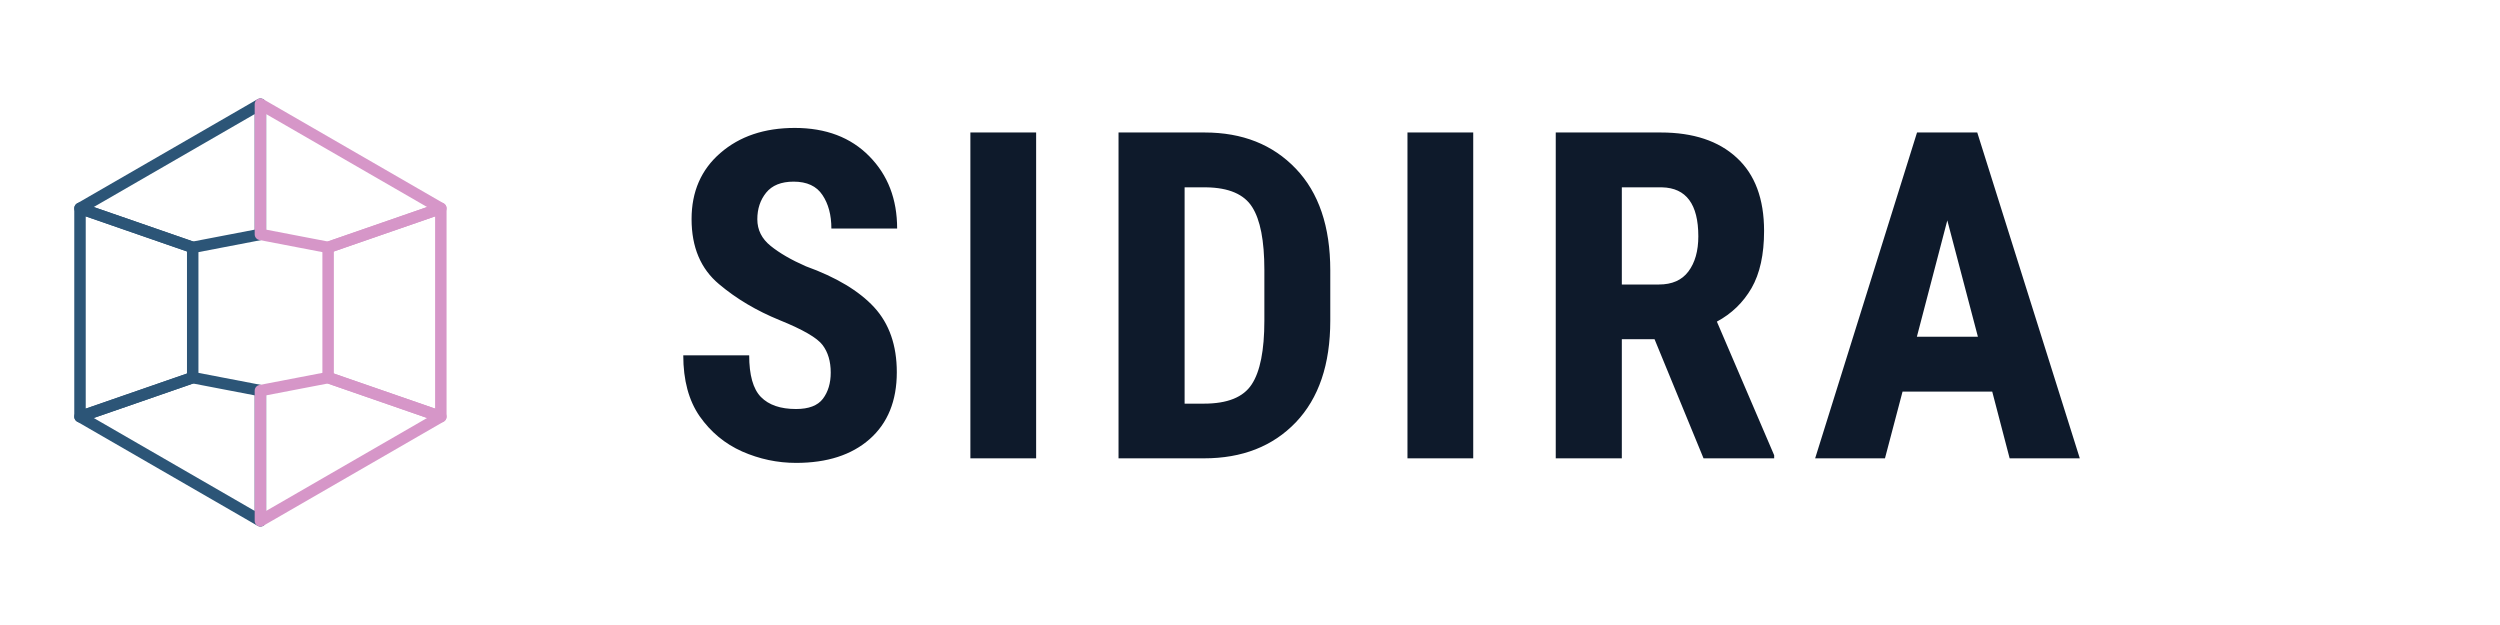
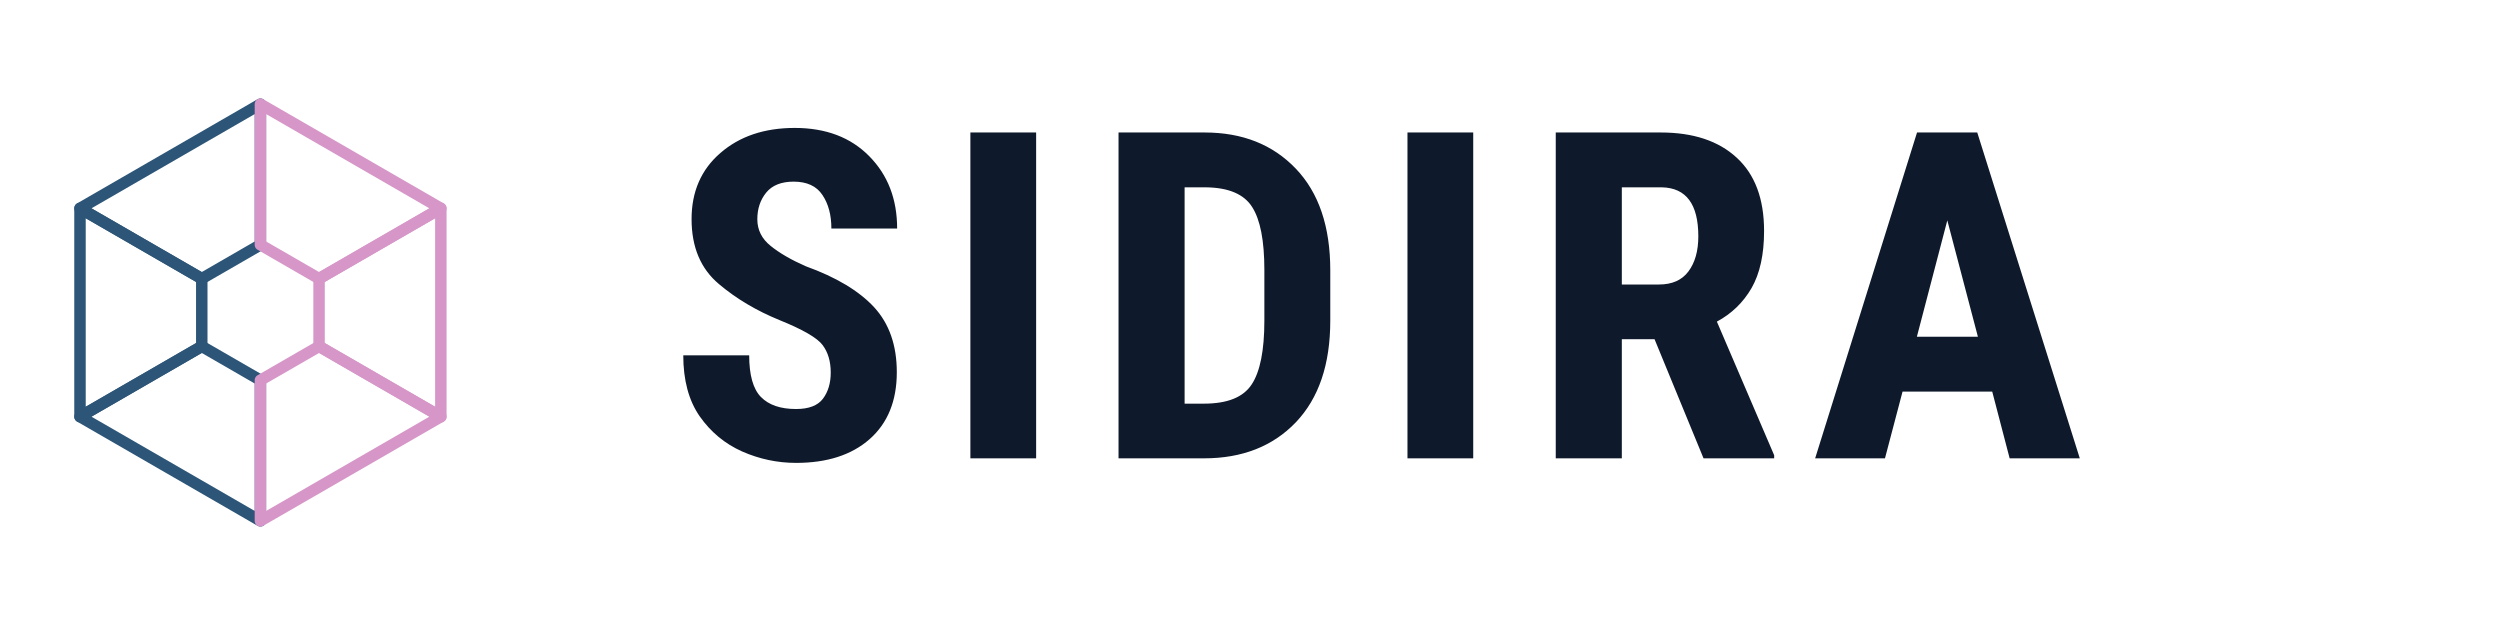
<svg xmlns="http://www.w3.org/2000/svg" viewBox="0 0 240 60" role="img" aria-labelledby="title desc" fill="none">
  <g transform="translate(0 5) scale(0.5)" stroke-width="2.2" stroke-linejoin="round" fill="none">
    <g stroke="#2C5577">
-       <polygon points="50,90 15.36,70 37,62.5 50,65" />
-       <polygon points="15.36,70 15.36,30 37,37.5 37,62.5" />
-       <polygon points="15.36,30 50,10 50,35 37,37.5" />
+       <polygon points="50,90 15.359,70 38.740,56.5 50,63" />
+       <polygon points="15.359,70 15.359,30 38.740,43.5 38.740,56.5" />
+       <polygon points="15.359,30 50,10 50,37 38.740,43.5" />
    </g>
    <g stroke="#D696C8">
-       <polygon points="84.64,30 84.64,70 63,62.5 63,37.5" />
-       <polygon points="84.64,70 50,90 50,65 63,62.5" />
-       <polygon points="50,10 84.64,30 63,37.5 50,35" />
+       <polygon points="84.641,70 50,90 50,63 61.260,56.5" />
+       <polygon points="50,10 84.641,30 61.260,43.5 50,37" />
+       <polygon points="84.641,30 84.641,70 61.260,56.5 61.260,43.5" />
    </g>
  </g>
  <text x="64" y="44" font-family="'Söhne Schmal Halbfett', 'Archivo Narrow', 'Roboto Condensed', 'Helvetica Neue Condensed', system-ui, sans-serif" font-weight="600" font-size="44" letter-spacing="2.6" fill="#0E1A2B">SIDIRA</text>
</svg>
